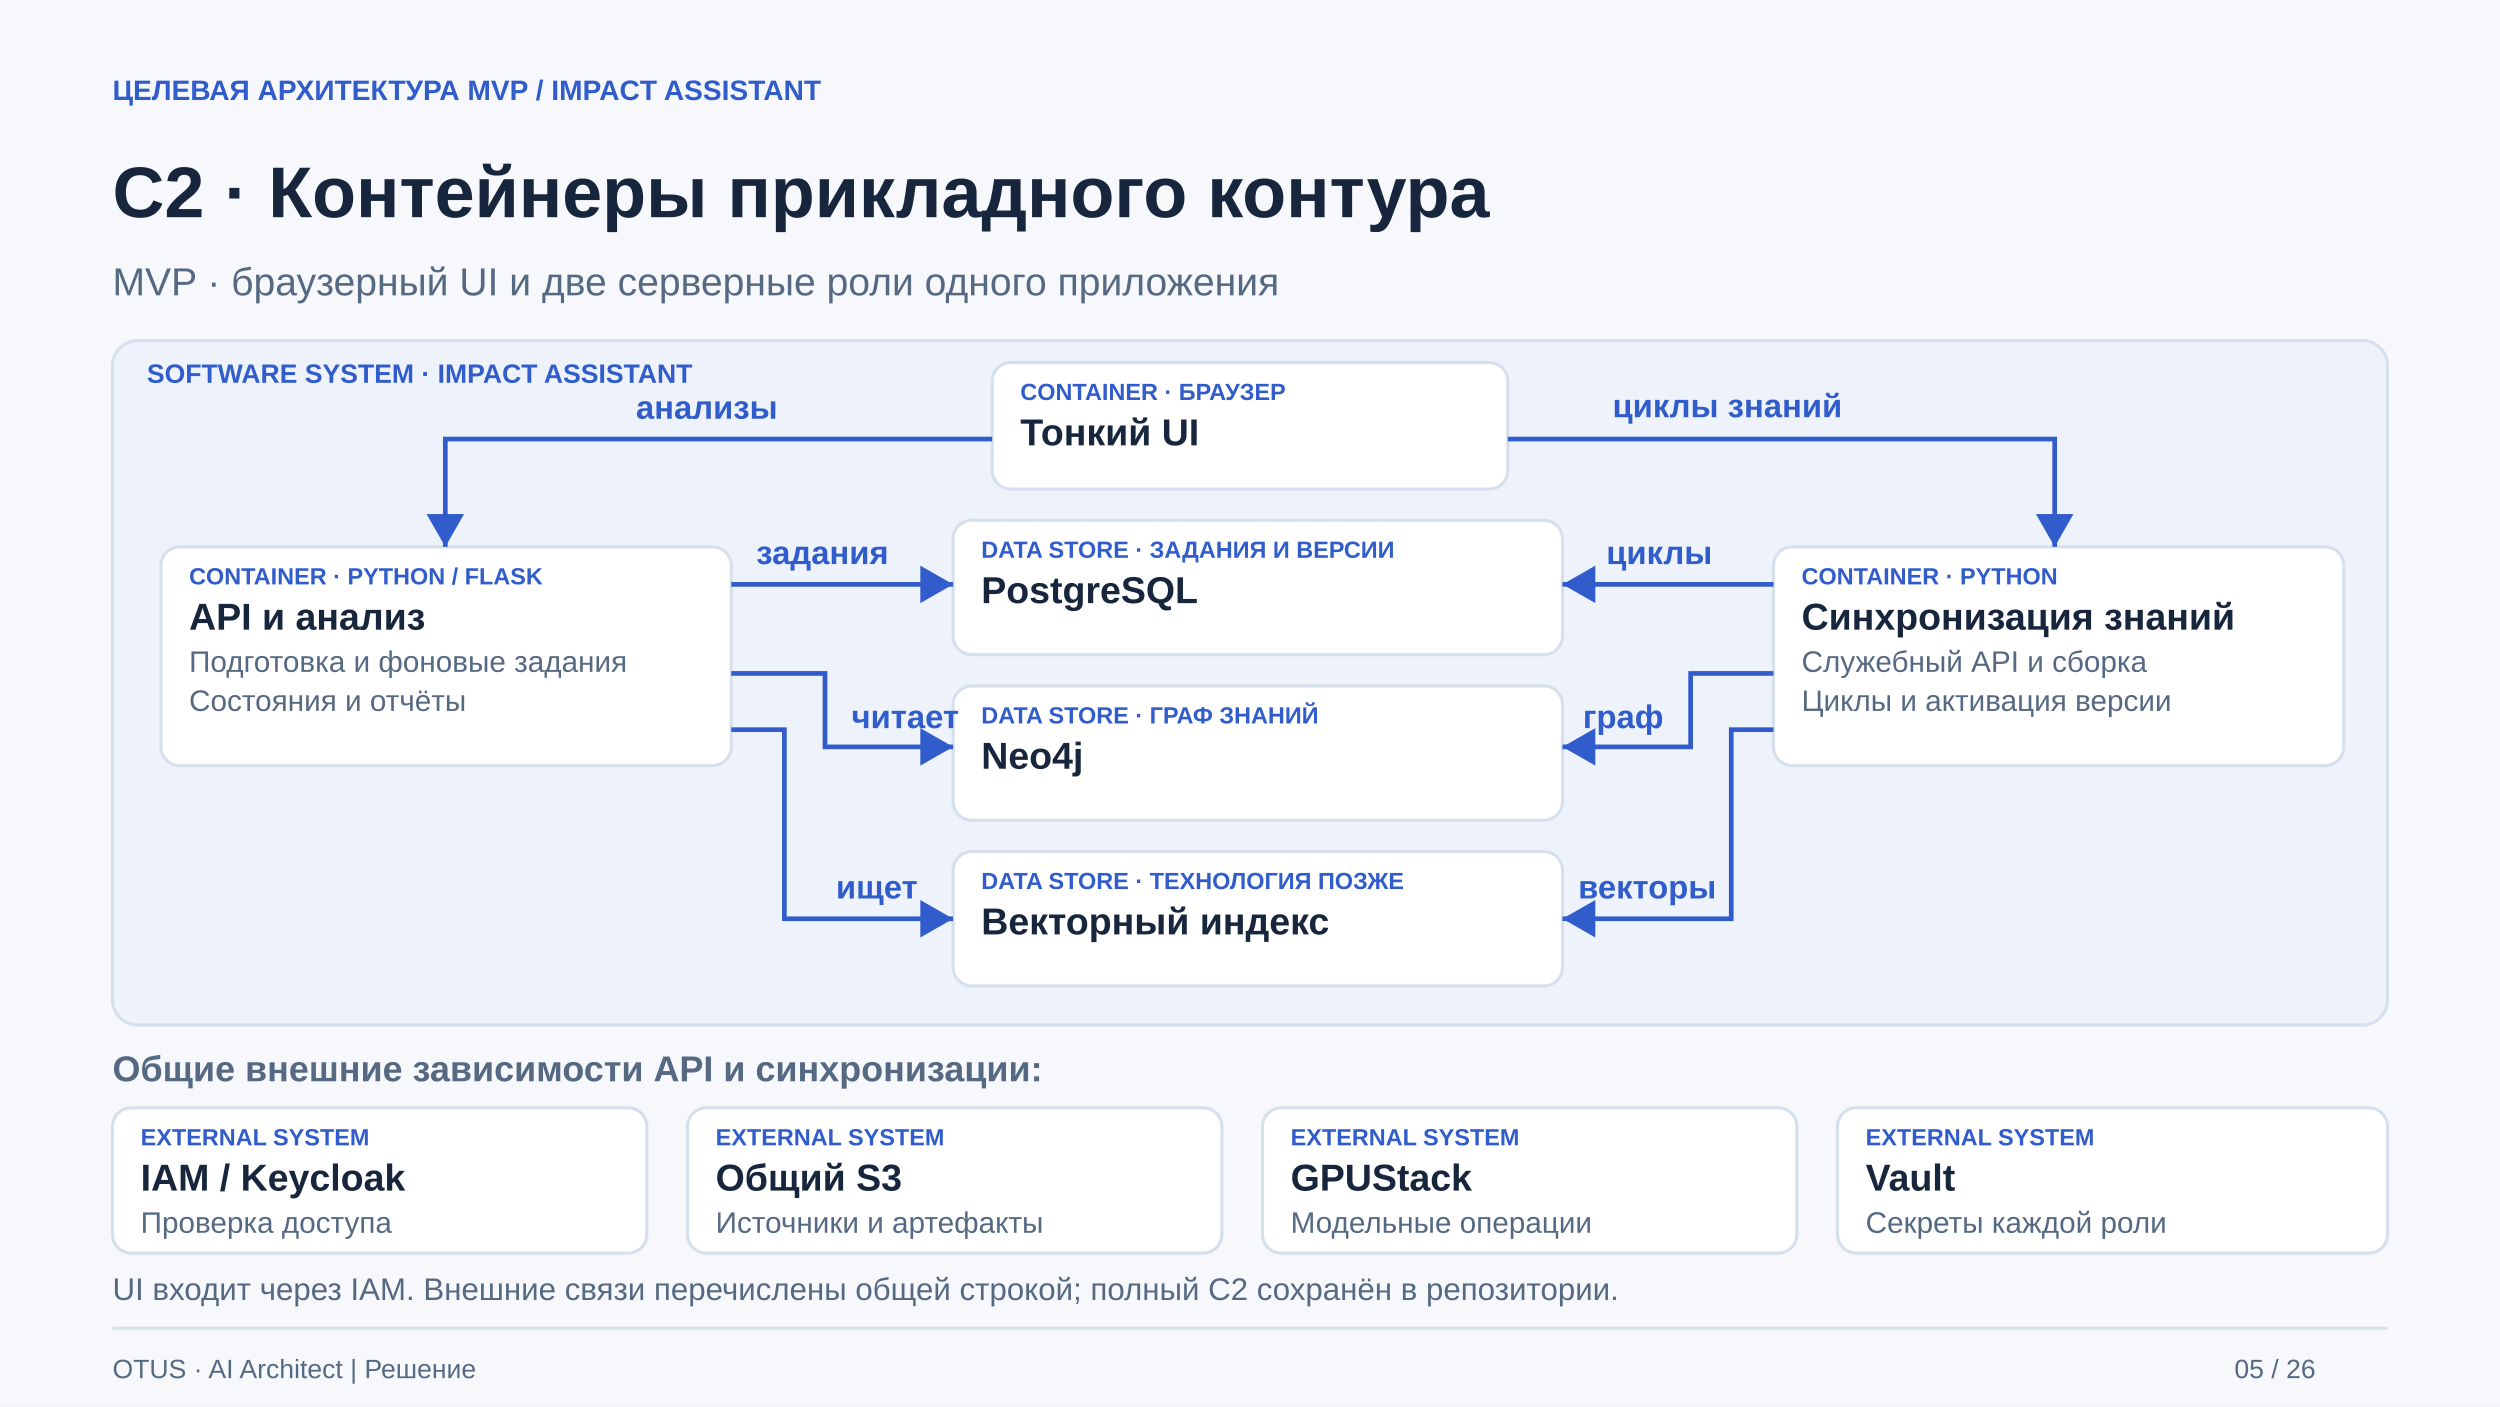
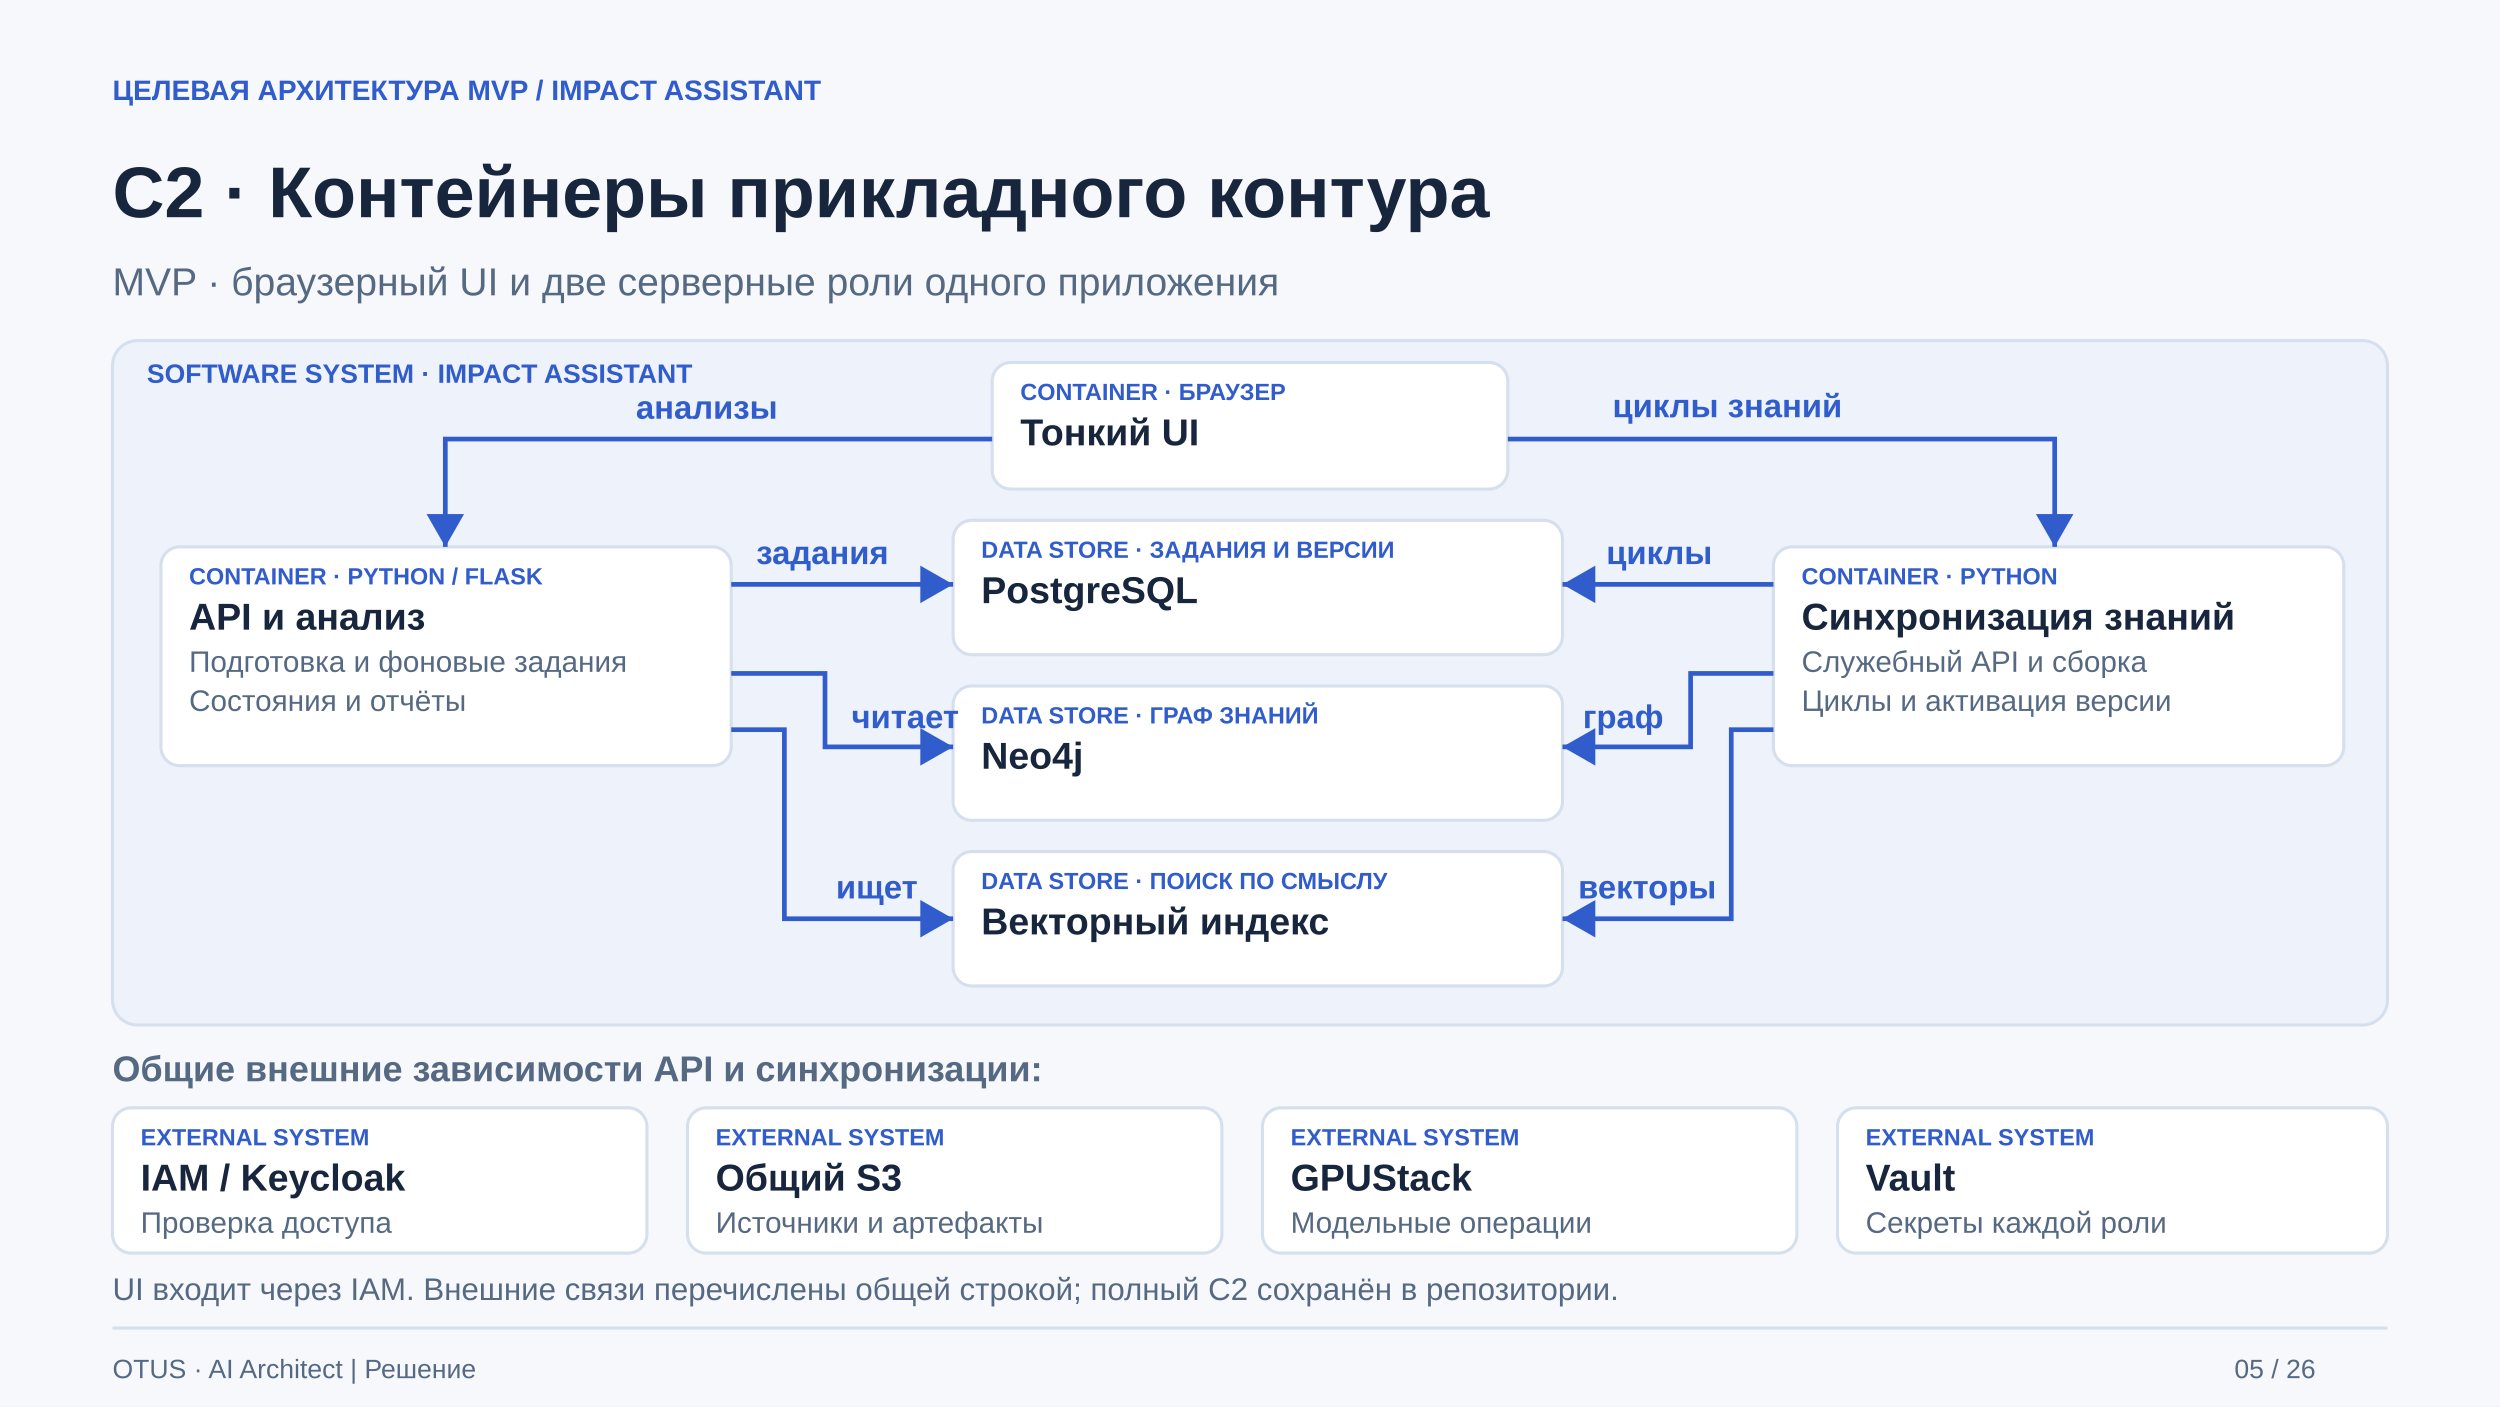
<svg xmlns="http://www.w3.org/2000/svg" width="1600" height="900" viewBox="0 0 1600 900" role="img" aria-labelledby="title desc">
  <defs>
    <marker id="arrow" markerWidth="10" markerHeight="10" refX="8" refY="5" orient="auto">
      <path d="M1 1L8 5L1 9Z" fill="#315CCB" />
    </marker>
  </defs>
  <g font-family="Arial, sans-serif">
    <rect width="1600" height="900" fill="#F6F8FC" />
    <text x="72" y="64" font-size="18" fill="#315CCB" font-weight="700">ЦЕЛЕВАЯ АРХИТЕКТУРА MVP  /  IMPACT ASSISTANT</text>
    <text x="72" y="139" font-size="46" fill="#17263D" font-weight="700">C2 · Контейнеры прикладного контура</text>
    <text x="72" y="189" font-size="25" fill="#566983" font-weight="400">MVP · браузерный UI и две серверные роли одного приложения</text>
    <rect x="72" y="218" width="1456" height="438" rx="16" fill="#EDF2FB" stroke="#D6E0ED" stroke-width="2" />
    <text x="94" y="245" font-size="17" fill="#315CCB" font-weight="700">SOFTWARE SYSTEM · IMPACT ASSISTANT</text>
    <rect x="635" y="232" width="330" height="81" rx="12" fill="#FFFFFF" stroke="#D6E0ED" stroke-width="2" />
    <text x="653" y="256" font-size="15" fill="#315CCB" font-weight="700">CONTAINER · БРАУЗЕР</text>
    <text x="653" y="285" font-size="24" fill="#17263D" font-weight="700">Тонкий UI</text>
    <rect x="103" y="350" width="365" height="140" rx="12" fill="#FFFFFF" stroke="#D6E0ED" stroke-width="2" />
    <text x="121" y="374" font-size="15" fill="#315CCB" font-weight="700">CONTAINER · PYTHON / FLASK</text>
    <text x="121" y="403" font-size="24" fill="#17263D" font-weight="700">API и анализ</text>
    <text x="121" y="430" font-size="19" fill="#566983" font-weight="400">Подготовка и фоновые задания</text>
    <text x="121" y="455" font-size="19" fill="#566983" font-weight="400">Состояния и отчёты</text>
    <rect x="1135" y="350" width="365" height="140" rx="12" fill="#FFFFFF" stroke="#D6E0ED" stroke-width="2" />
    <text x="1153" y="374" font-size="15" fill="#315CCB" font-weight="700">CONTAINER · PYTHON</text>
    <text x="1153" y="403" font-size="24" fill="#17263D" font-weight="700">Синхронизация знаний</text>
    <text x="1153" y="430" font-size="19" fill="#566983" font-weight="400">Служебный API и сборка</text>
    <text x="1153" y="455" font-size="19" fill="#566983" font-weight="400">Циклы и активация версии</text>
    <rect x="610" y="333" width="390" height="86" rx="12" fill="#FFFFFF" stroke="#D6E0ED" stroke-width="2" />
    <text x="628" y="357" font-size="15" fill="#315CCB" font-weight="700">DATA STORE · ЗАДАНИЯ И ВЕРСИИ</text>
    <text x="628" y="386" font-size="24" fill="#17263D" font-weight="700">PostgreSQL</text>
    <rect x="610" y="439" width="390" height="86" rx="12" fill="#FFFFFF" stroke="#D6E0ED" stroke-width="2" />
    <text x="628" y="463" font-size="15" fill="#315CCB" font-weight="700">DATA STORE · ГРАФ ЗНАНИЙ</text>
    <text x="628" y="492" font-size="24" fill="#17263D" font-weight="700">Neo4j</text>
    <rect x="610" y="545" width="390" height="86" rx="12" fill="#FFFFFF" stroke="#D6E0ED" stroke-width="2" />
-     <text x="628" y="569" font-size="15" fill="#315CCB" font-weight="700">DATA STORE · ТЕХНОЛОГИЯ ПОЗЖЕ</text>
+     <text x="628" y="569" font-size="15" fill="#315CCB" font-weight="700">DATA STORE · ПОИСК ПО СМЫСЛУ</text>
    <text x="628" y="598" font-size="24" fill="#17263D" font-weight="700">Векторный индекс</text>
    <path d="M635 281H285V350" fill="none" stroke="#315CCB" stroke-width="3" marker-end="url(#arrow)" />
    <text x="407" y="268" font-size="21" fill="#315CCB" font-weight="600">анализы</text>
    <path d="M965 281H1315V350" fill="none" stroke="#315CCB" stroke-width="3" marker-end="url(#arrow)" />
    <text x="1032" y="267" font-size="21" fill="#315CCB" font-weight="600">циклы знаний</text>
    <path d="M468 374H610" fill="none" stroke="#315CCB" stroke-width="3" marker-end="url(#arrow)" />
    <text x="484" y="361" font-size="21" fill="#315CCB" font-weight="600">задания</text>
    <path d="M468 431H528V478H610" fill="none" stroke="#315CCB" stroke-width="3" marker-end="url(#arrow)" />
    <text x="545" y="466" font-size="21" fill="#315CCB" font-weight="600">читает</text>
    <path d="M468 467H502V588H610" fill="none" stroke="#315CCB" stroke-width="3" marker-end="url(#arrow)" />
    <text x="535" y="575" font-size="21" fill="#315CCB" font-weight="600">ищет</text>
    <path d="M1135 374H1000" fill="none" stroke="#315CCB" stroke-width="3" marker-end="url(#arrow)" />
    <text x="1028" y="361" font-size="21" fill="#315CCB" font-weight="600">циклы</text>
    <path d="M1135 431H1082V478H1000" fill="none" stroke="#315CCB" stroke-width="3" marker-end="url(#arrow)" />
    <text x="1013" y="466" font-size="21" fill="#315CCB" font-weight="600">граф</text>
    <path d="M1135 467H1108V588H1000" fill="none" stroke="#315CCB" stroke-width="3" marker-end="url(#arrow)" />
    <text x="1010" y="575" font-size="21" fill="#315CCB" font-weight="600">векторы</text>
    <text x="72" y="692" font-size="23" fill="#566983" font-weight="600">Общие внешние зависимости API и синхронизации:</text>
    <rect x="72" y="709" width="342" height="93" rx="12" fill="#FFFFFF" stroke="#D6E0ED" stroke-width="2" />
    <text x="90" y="733" font-size="15" fill="#315CCB" font-weight="700">EXTERNAL SYSTEM</text>
    <text x="90" y="762" font-size="24" fill="#17263D" font-weight="700">IAM / Keycloak</text>
    <text x="90" y="789" font-size="19" fill="#566983" font-weight="400">Проверка доступа</text>
    <rect x="440" y="709" width="342" height="93" rx="12" fill="#FFFFFF" stroke="#D6E0ED" stroke-width="2" />
    <text x="458" y="733" font-size="15" fill="#315CCB" font-weight="700">EXTERNAL SYSTEM</text>
    <text x="458" y="762" font-size="24" fill="#17263D" font-weight="700">Общий S3</text>
    <text x="458" y="789" font-size="19" fill="#566983" font-weight="400">Источники и артефакты</text>
    <rect x="808" y="709" width="342" height="93" rx="12" fill="#FFFFFF" stroke="#D6E0ED" stroke-width="2" />
    <text x="826" y="733" font-size="15" fill="#315CCB" font-weight="700">EXTERNAL SYSTEM</text>
    <text x="826" y="762" font-size="24" fill="#17263D" font-weight="700">GPUStack</text>
    <text x="826" y="789" font-size="19" fill="#566983" font-weight="400">Модельные операции</text>
    <rect x="1176" y="709" width="352" height="93" rx="12" fill="#FFFFFF" stroke="#D6E0ED" stroke-width="2" />
    <text x="1194" y="733" font-size="15" fill="#315CCB" font-weight="700">EXTERNAL SYSTEM</text>
    <text x="1194" y="762" font-size="24" fill="#17263D" font-weight="700">Vault</text>
    <text x="1194" y="789" font-size="19" fill="#566983" font-weight="400">Секреты каждой роли</text>
    <text x="72" y="832" font-size="20" fill="#566983" font-weight="400">UI входит через IAM. Внешние связи перечислены общей строкой; полный C2 сохранён в репозитории.</text>
    <path d="M72 850h1456" stroke="#D6E0ED" stroke-width="2" />
    <text x="72" y="882" font-size="17" fill="#566983" font-weight="400">OTUS · AI Architect   |   Решение</text>
    <text x="1430" y="882" font-size="17" fill="#566983" font-weight="400">05 / 26</text>
  </g>
</svg>
